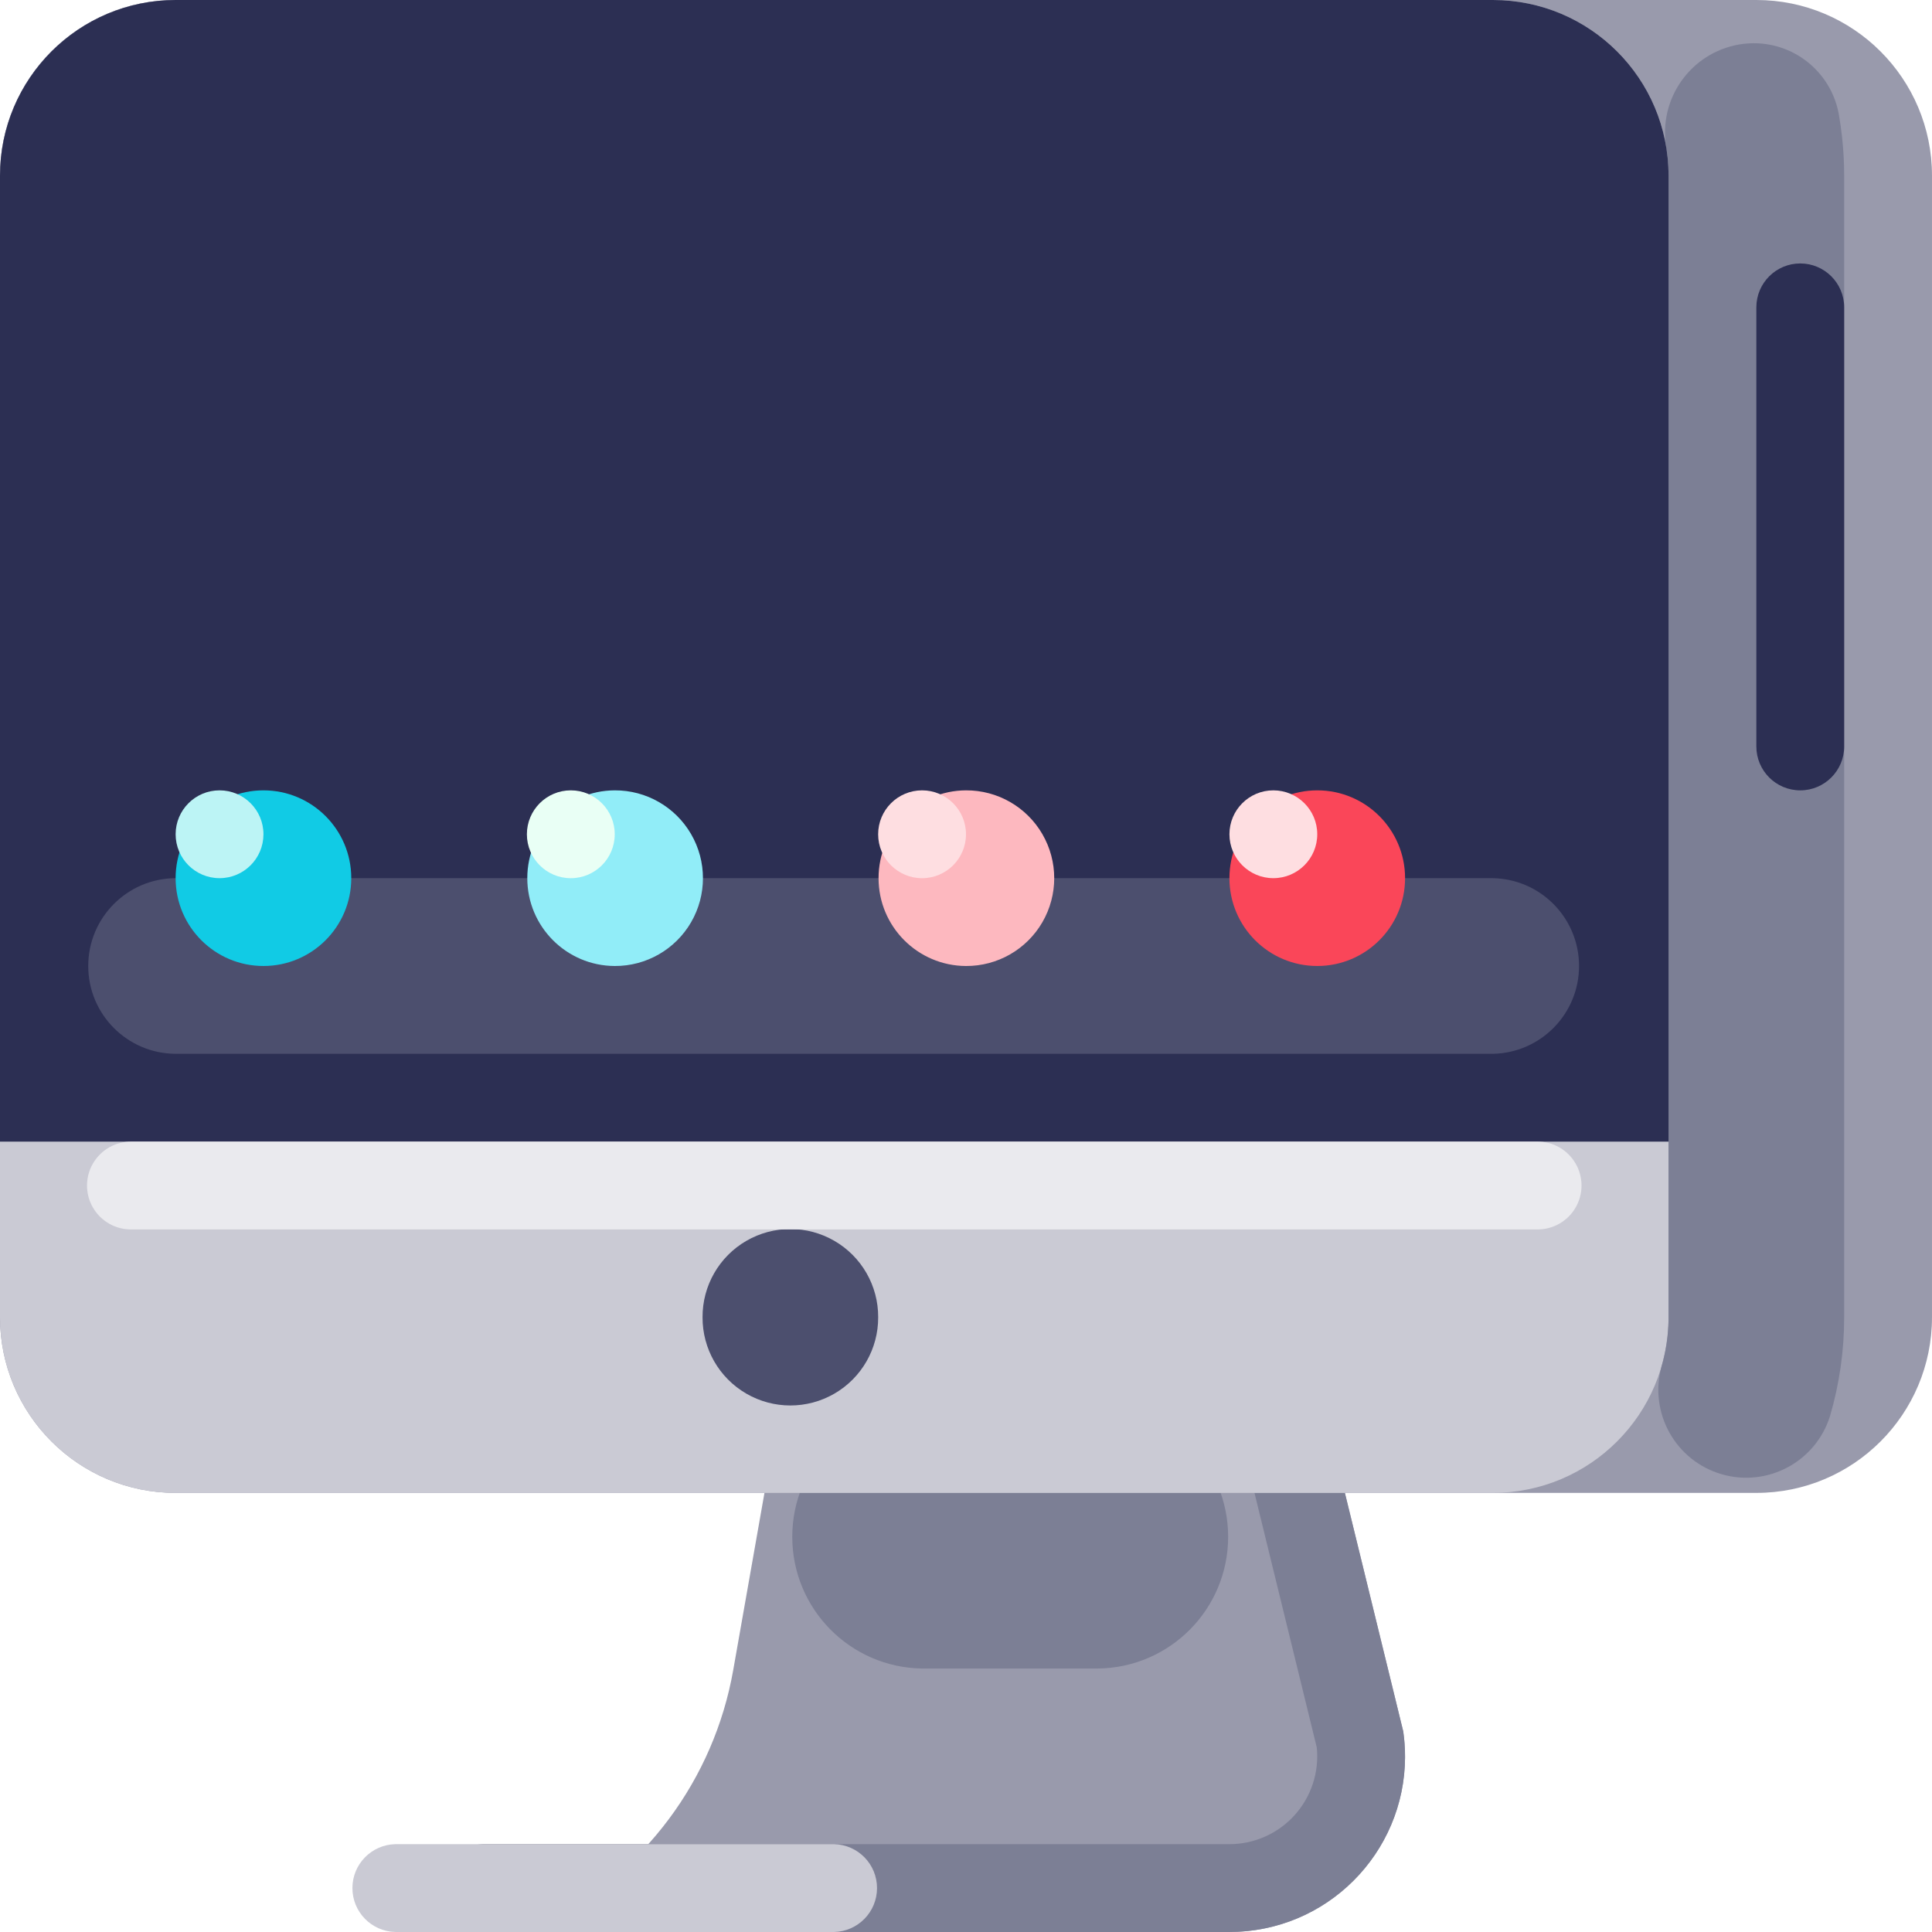
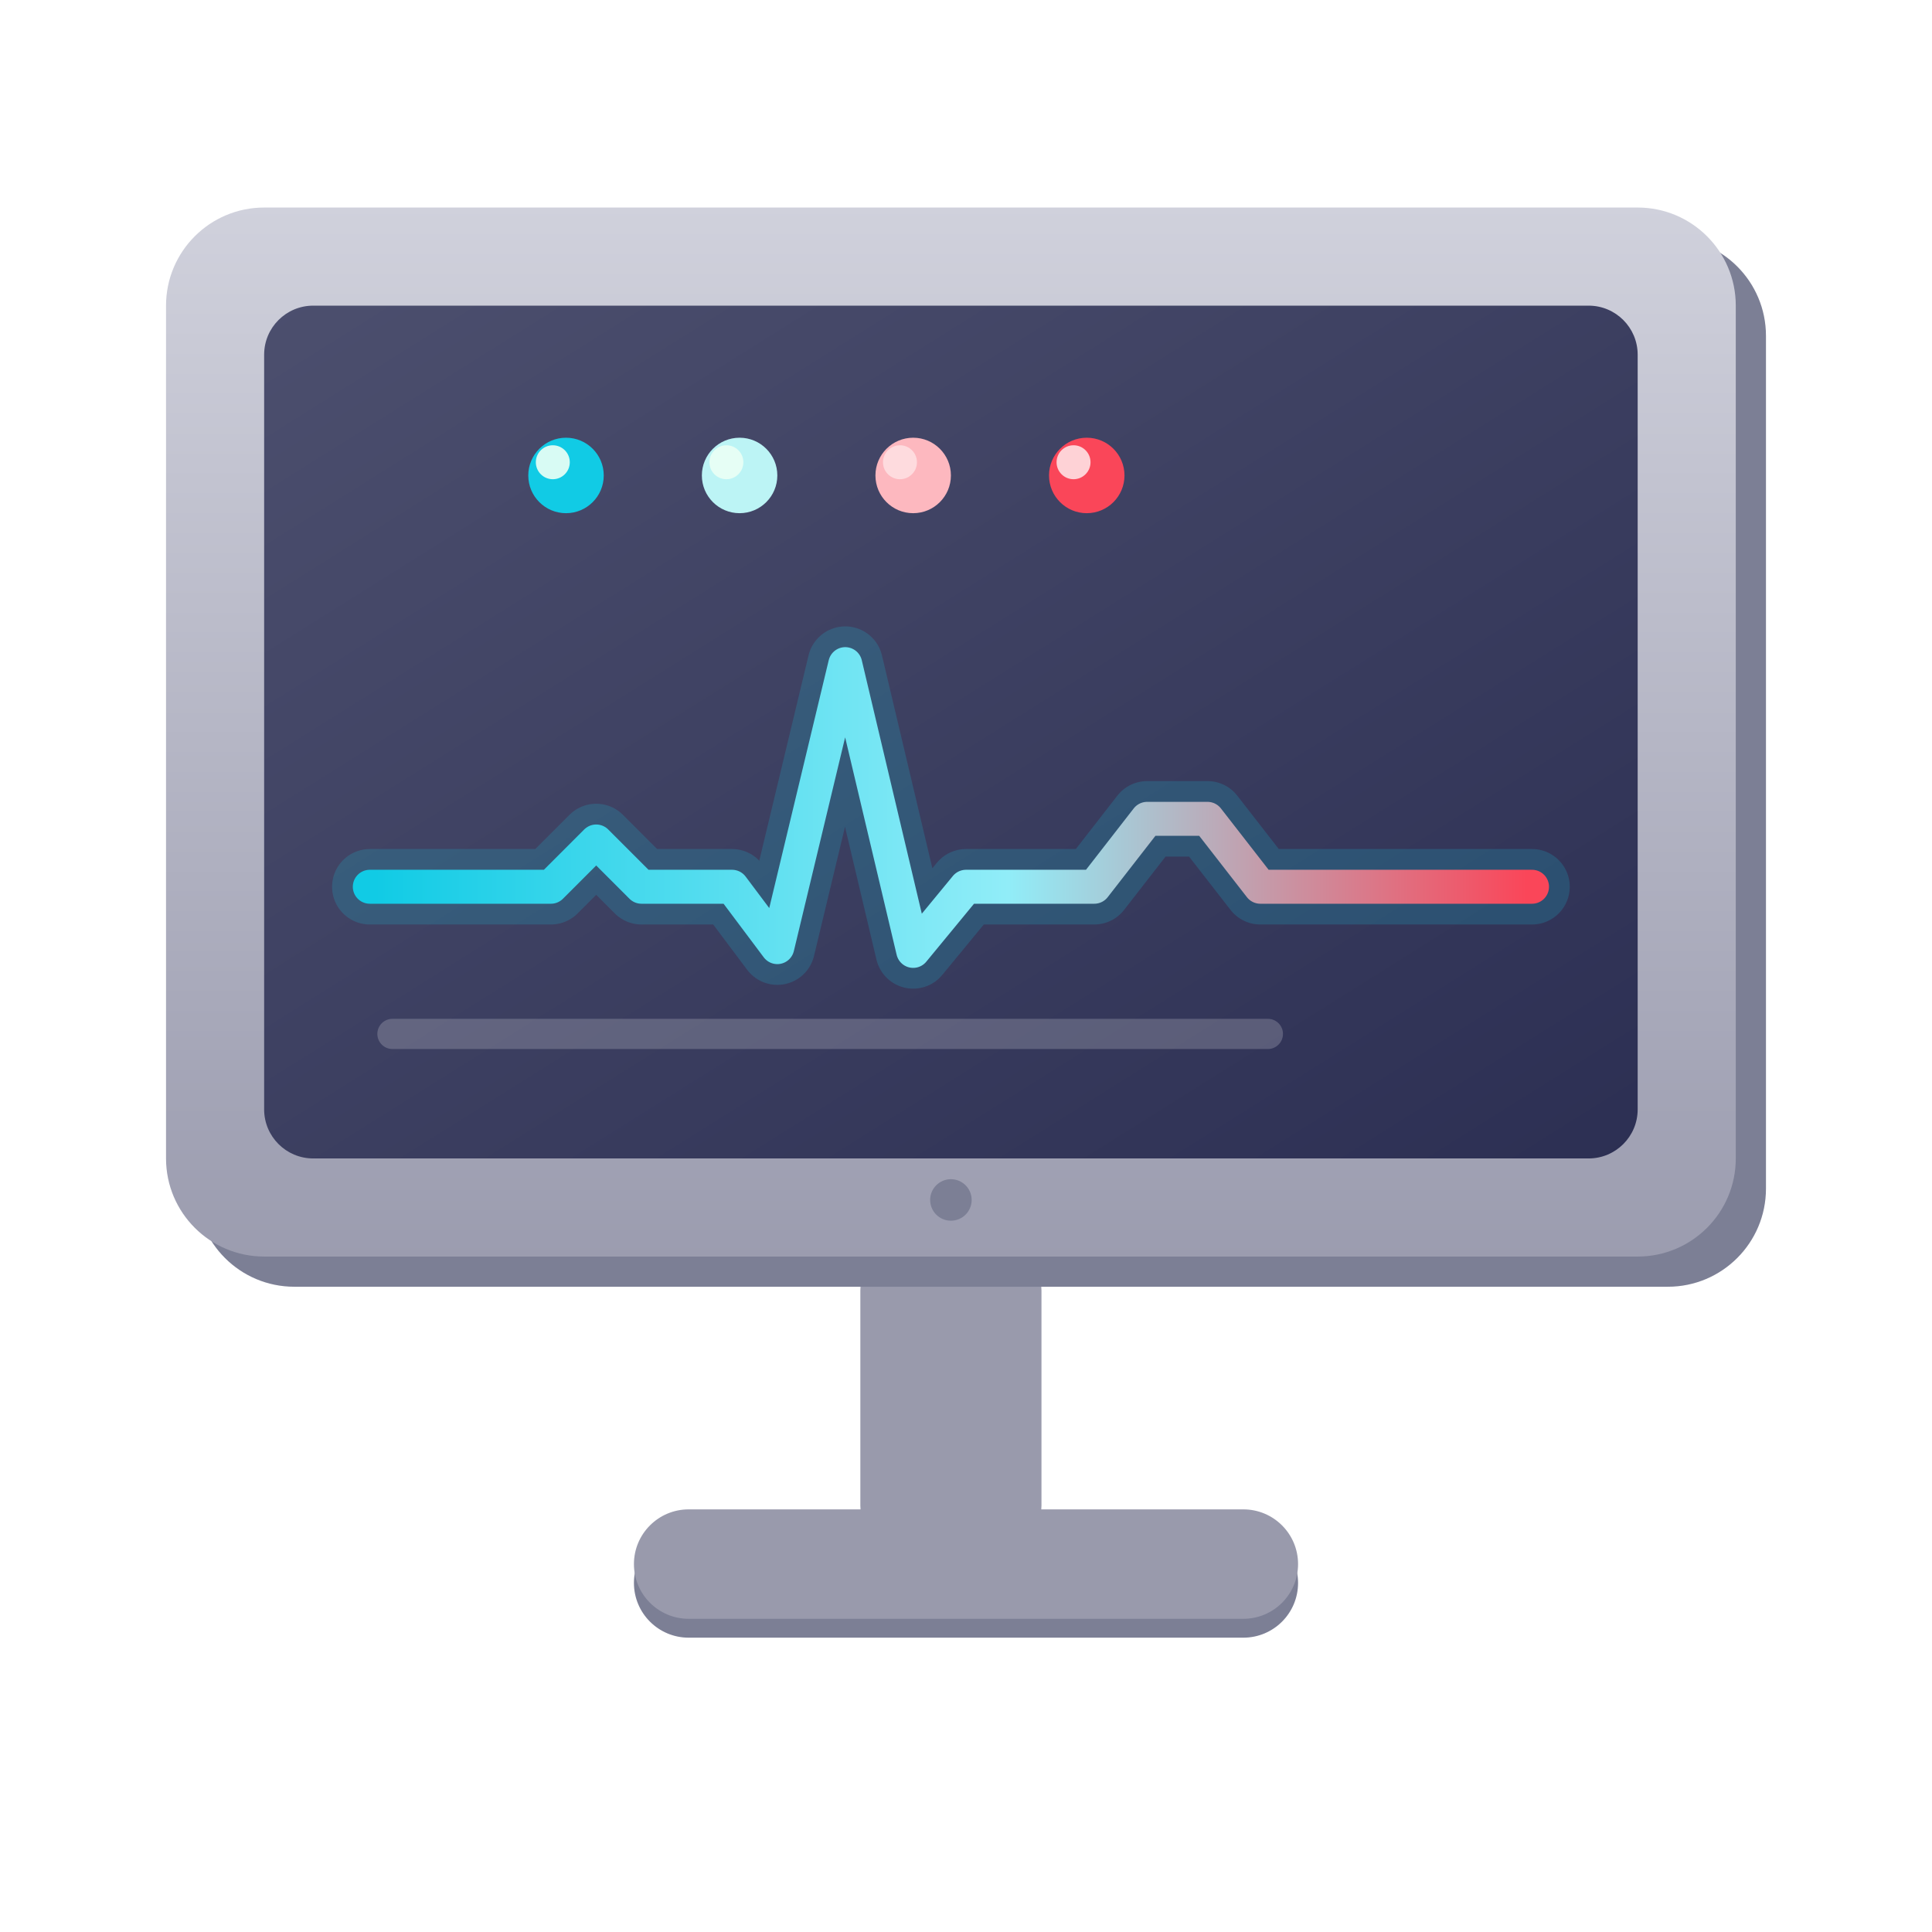
- <svg xmlns="http://www.w3.org/2000/svg" t="1784085023275" class="icon" viewBox="0 0 1024 1024" version="1.1" p-id="24397" width="256" height="256">
-   <path d="M651.611 1023.992H279.278l9.256-4.64a186.159 186.159 0 0 0 100.095-134.207l18.872-107.039a93.095 93.095 0 0 1 92.159-79.935H617.435c46.32 0 85.599 34.08 92.159 79.935l34.16 139.631c7.28 50.896-28.088 98.047-78.983 105.319-4.36 0.624-8.76 0.936-13.168 0.936z" fill="#999AAC" p-id="24398" />
-   <path d="M742.298 911.737l-3.864-15.816-5.48-22.368-6.272-25.632-6.272-25.64-5.48-22.368-3.864-15.808-1.472-6a93.095 93.095 0 0 0-92.159-79.935h-2.56a23.28 23.28 0 0 0 0 46.552h2.56a46.768 46.768 0 0 1 46.08 39.96c0.216 1.504 0.504 3 0.872 4.48l33.536 137.047a46.56 46.56 0 0 1-46.312 51.24H255.998A23.28 23.28 0 0 0 255.998 1023.992h395.613c51.384 0.032 93.071-41.6 93.103-92.975 0-4.448-0.32-8.88-0.944-13.28l-1.472-6z" fill="#7C7F95" p-id="24399" />
-   <path d="M488.716 744.714h93.103a69.823 69.823 0 0 1 0 139.639H488.716a69.823 69.823 0 0 1 0-139.631z" fill="#7C7F95" p-id="24400" />
-   <path d="M93.095 0h837.801C982.312 0 1023.992 41.68 1023.992 93.095v605.075c0 51.416-41.68 93.095-93.095 93.095H93.095C41.68 791.274 0 749.594 0 698.171V93.095C0 41.68 41.68 0 93.095 0z" fill="#999AAC" p-id="24401" />
-   <path d="M93.095 0h698.171c51.416 0 93.087 41.68 93.087 93.095v605.075c0 51.416-41.68 93.095-93.087 93.095H93.095C41.68 791.274 0 749.594 0 698.171V93.095C0 41.68 41.68 0 93.095 0z" fill="#CACAD4" p-id="24402" />
-   <path d="M929.593 22.92a47.76 47.76 0 0 0-7.84 0.664 47.336 47.336 0 0 0-38.624 54.32v0.032l0.016 0.08 0.288 1.896 0.176 1.08c0.04 0.464 0.08 0.928 0.144 1.4 0.256 2.312 0.432 4.64 0.528 7.008l0.008 0.16v0.008l0.008 0.152v0.024l0.008 0.144v0.016l0.016 0.656v0.016l0.008 0.152v0.2l0.008 0.12v0.696l0.016 0.032v607.627l-0.008 0.104v0.336l-0.008 0.128V700.291l-0.008 0.136v0.168l-0.008 0.272v0.024l-0.008 0.136V701.331l-0.024 0.288v0.312l-0.016 0.144v0.296a3.584 3.584 0 0 0-0.024 0.296v0.008c-0.344 7.36-1.568 14.648-3.64 21.72a46.552 46.552 0 0 0 89.335 26.168c4.984-17.016 7.512-34.656 7.504-52.392V93.095c0-7.08-0.4-14.152-1.2-21.176a54.48 54.48 0 0 0-0.272-2.016 51.96 51.96 0 0 0-0.376-3.064l-0.784-5.056a45.776 45.776 0 0 0-45.232-38.864z" fill="#7C7F95" p-id="24403" />
-   <path d="M791.274 0H93.087C41.68 0 0 41.68 0 93.087v511.996h884.361v-511.996C884.361 41.68 842.681 0 791.266 0z" fill="#2C2F53" p-id="24404" />
-   <path d="M465.452 698.171a46.544 46.544 0 1 1-93.087 0 46.544 46.544 0 1 1 93.087 0z" fill="#4C4F6E" p-id="24405" />
-   <path d="M954.169 139.631a23.28 23.28 0 0 1 23.28 23.28v232.718a23.272 23.272 0 1 1-46.552 0v-232.718a23.28 23.28 0 0 1 23.28-23.28z" fill="#2C2F53" p-id="24406" />
-   <path d="M69.823 605.091h744.714a23.272 23.272 0 1 1 0 46.536H69.823a23.272 23.272 0 1 1 0-46.536z" fill="#EAEAEE" p-id="24407" />
-   <path d="M93.095 465.452h698.171a46.552 46.552 0 0 1 0 93.087H93.095a46.544 46.544 0 0 1 0-93.087z" fill="#4C4F6E" p-id="24408" />
-   <path d="M139.631 418.901a46.544 46.544 0 1 1 0 93.095 46.544 46.544 0 0 1 0-93.095z" fill="#11CBE5" p-id="24409" />
-   <path d="M116.367 418.901a23.272 23.272 0 1 1-0.008 46.544 23.272 23.272 0 0 1 0-46.544z" fill="#BCF4F5" p-id="24410" />
-   <path d="M325.821 418.901a46.552 46.552 0 1 1-0.016 93.103 46.552 46.552 0 0 1 0.016-93.103z" fill="#91EDF8" p-id="24411" />
-   <path d="M511.996 418.901a46.552 46.552 0 1 1-0.008 93.103A46.552 46.552 0 0 1 511.996 418.901z" fill="#FDB8BF" p-id="24412" />
-   <path d="M698.171 418.901a46.544 46.544 0 1 1 0 93.095 46.544 46.544 0 0 1 0-93.095z" fill="#FA4659" p-id="24413" />
-   <path d="M488.716 418.901a23.28 23.28 0 1 1 0 46.56 23.28 23.28 0 0 1 0-46.56zM674.899 418.901a23.272 23.272 0 1 1 0 46.544 23.272 23.272 0 0 1 0-46.544z" fill="#FEDEE1" p-id="24414" />
-   <path d="M302.542 418.901a23.28 23.28 0 1 1 0 46.56 23.28 23.28 0 0 1 0-46.56z" fill="#E9FFF5" p-id="24415" />
-   <path d="M209.454 977.448h232.718a23.28 23.28 0 0 1 0 46.544h-232.718a23.28 23.28 0 0 1 0-46.544z" fill="#CACAD4" p-id="24416" />
+ <svg xmlns="http://www.w3.org/2000/svg" viewBox="0 0 1024 1024" width="256" height="256">
+   <defs>
+     <linearGradient id="wp-body" x1="0" y1="0" x2="0" y2="1">
+       <stop offset="0" stop-color="#D0D1DC" />
+       <stop offset="1" stop-color="#9B9CAF" />
+     </linearGradient>
+     <linearGradient id="wp-screen" x1="0" y1="0" x2="1" y2="1">
+       <stop offset="0" stop-color="#4C4F6E" />
+       <stop offset="1" stop-color="#2C2F53" />
+     </linearGradient>
+     <linearGradient id="wp-pulse" x1="0" y1="0" x2="1" y2="0">
+       <stop offset="0" stop-color="#11CBE5" />
+       <stop offset="0.55" stop-color="#91EDF8" />
+       <stop offset="1" stop-color="#FA4659" />
+     </linearGradient>
+   </defs>
+   <rect x="456" y="666" width="96" height="150" rx="18" fill="#999AAC" />
+   <rect x="336" y="810" width="352" height="58" rx="29" fill="#7C7F95" />
+   <rect x="336" y="800" width="352" height="58" rx="29" fill="#999AAC" />
+   <rect x="104" y="126" width="832" height="556" rx="52" fill="#7C7F95" />
+   <rect x="88" y="110" width="832" height="556" rx="52" fill="url(#wp-body)" />
+   <rect x="140" y="162" width="728" height="452" rx="26" fill="url(#wp-screen)" />
+   <circle cx="300" cy="252" r="20" fill="#11CBE5" />
+   <circle cx="293" cy="245" r="9" fill="#E9FFF5" opacity="0.92" />
+   <circle cx="392" cy="252" r="20" fill="#BCF4F5" />
+   <circle cx="385" cy="245" r="9" fill="#E9FFF5" opacity="0.92" />
+   <circle cx="484" cy="252" r="20" fill="#FDB8BF" />
+   <circle cx="477" cy="245" r="9" fill="#FEDEE1" opacity="0.92" />
+   <circle cx="576" cy="252" r="20" fill="#FA4659" />
+   <circle cx="569" cy="245" r="9" fill="#FEDEE1" opacity="0.92" />
+   <path d="M196 470 L292 470 L316 446 L340 470 L388 470 L412 502 L448 352 L484 504 L512 470 L580 470 L608 434 L640 434 L668 470 L812 470" fill="none" stroke="#11CBE5" stroke-width="40" stroke-linecap="round" stroke-linejoin="round" opacity="0.18" />
+   <path d="M196 470 L292 470 L316 446 L340 470 L388 470 L412 502 L448 352 L484 504 L512 470 L580 470 L608 434 L640 434 L668 470 L812 470" fill="none" stroke="url(#wp-pulse)" stroke-width="18" stroke-linecap="round" stroke-linejoin="round" />
+   <rect x="200" y="540" width="480" height="16" rx="8" fill="#EAEAEE" opacity="0.22" />
+   <circle cx="504" cy="636" r="11" fill="#7C7F95" />
</svg>
